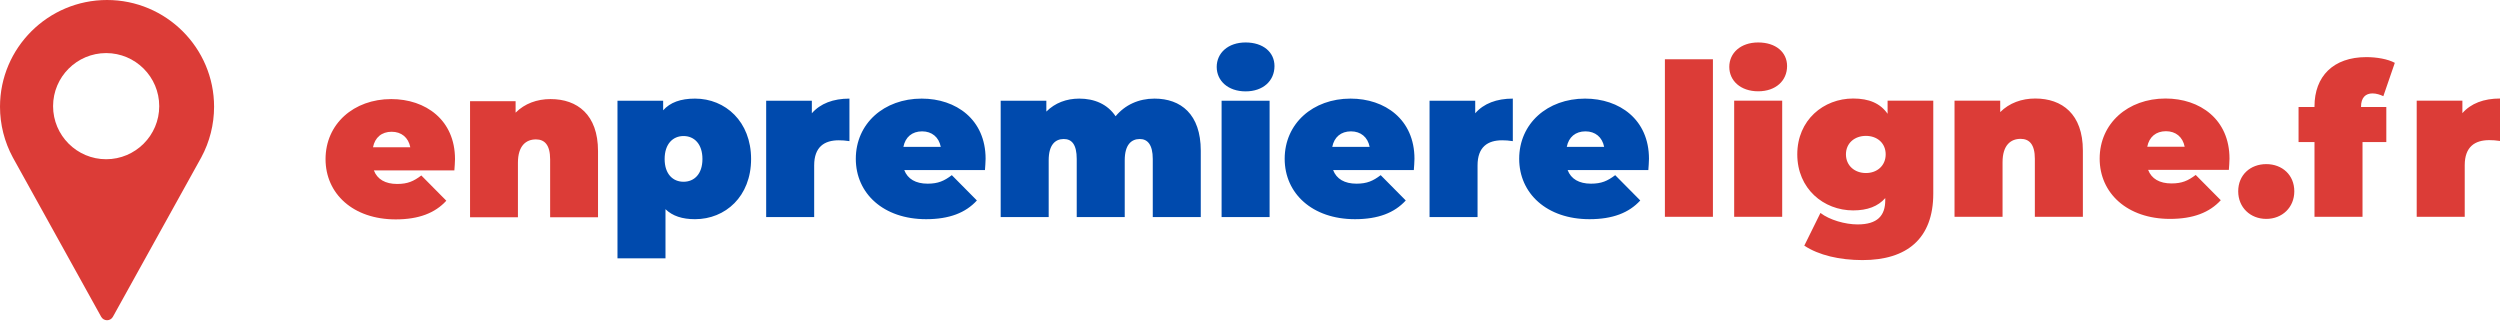
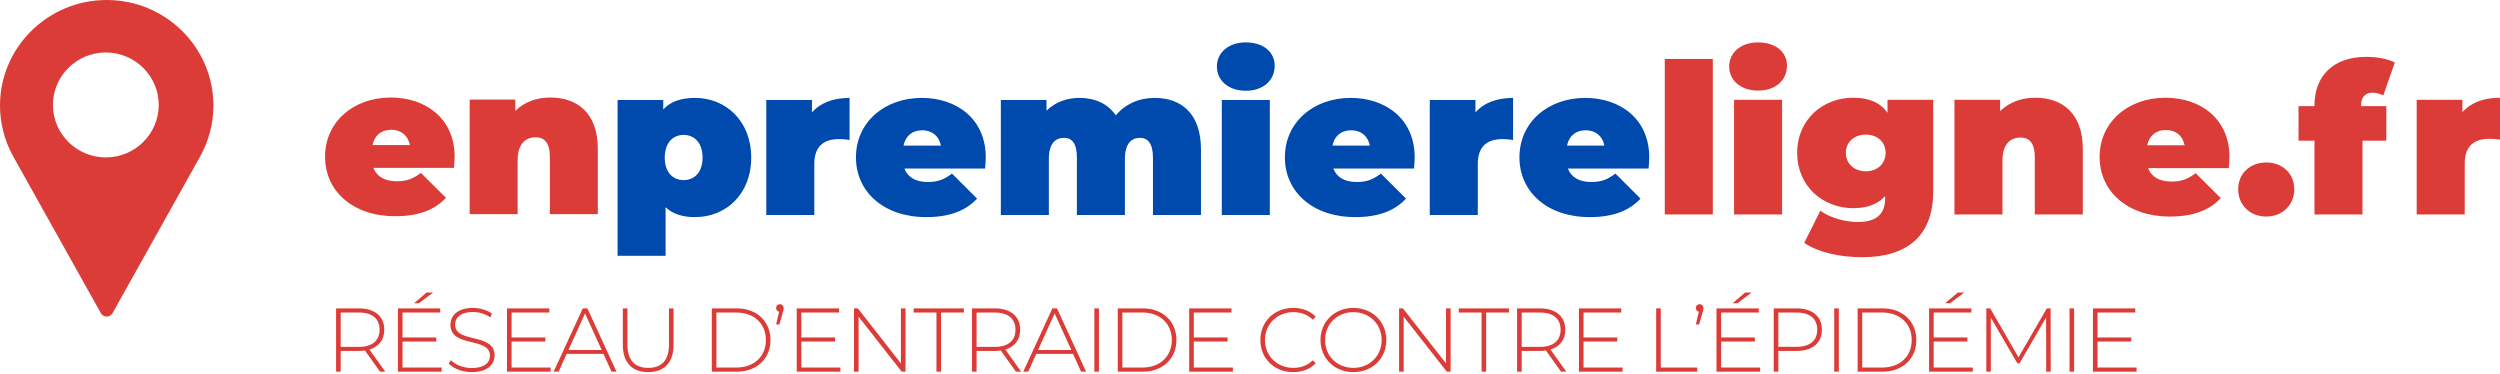
- <svg xmlns="http://www.w3.org/2000/svg" viewBox="0 0 1413 181">
-   <g fill="none" fill-rule="evenodd">
-     <path d="M60.5 0C27.14 0 0 27.066 0 60.333a60.314 60.314 0 007.264 28.672l49.928 90.05A3.778 3.778 0 0060.5 181a3.778 3.778 0 003.308-1.944l49.947-90.08A60.308 60.308 0 00121 60.332C121 27.066 93.86 0 60.5 0zM60 90c-16.542 0-30-13.458-30-30s13.458-30 30-30 30 13.458 30 30-13.458 30-30 30z" fill="#DC3C37" fill-rule="nonzero" />
-     <path d="M257.168 89.94c0 1.919-.24 4.437-.36 6.356h-45.505c1.916 5.037 6.467 7.676 13.173 7.676 5.987 0 9.34-1.56 13.652-4.797l14.13 14.271c-6.347 6.956-15.567 10.554-28.62 10.554C199.568 124 184 109.489 184 89.94 184 70.032 199.927 56 221.123 56c19.4 0 36.045 11.753 36.045 33.94zm-35.806-15.47c-5.628 0-9.46 3.237-10.538 8.754H231.9c-1.077-5.517-5.03-8.755-10.538-8.755zM311.176 56C326.264 56 338 64.755 338 85.383V122.8h-27.064V90.06c0-8.155-3.113-11.273-8.023-11.273-5.509 0-10.179 3.478-10.179 13.192V122.8H265.67V57.199h25.747v6.476C296.567 58.52 303.512 56 311.176 56z" fill="#DC3C37" />
-     <path d="M392.821 55.732c17.168 0 31.695 12.981 31.695 34.136s-14.527 34.016-31.695 34.016c-7.203 0-12.726-1.803-16.688-5.65V146H349V56.934h25.812v5.409c3.962-4.447 9.845-6.611 18.009-6.611zm-6.483 46.997c6.003 0 10.685-4.327 10.685-12.861s-4.682-12.981-10.685-12.981-10.685 4.447-10.685 12.981c0 8.534 4.682 12.861 10.685 12.861zm72.515-38.703c4.802-5.53 12.126-8.294 21.25-8.294v24.04c-2.401-.361-4.082-.481-6.003-.481-8.164 0-13.927 3.726-13.927 14.183v29.208H433.04V56.934h25.813v7.092zm98.207 25.722c0 1.923-.24 4.447-.36 6.37h-45.622c1.92 5.049 6.483 7.693 13.206 7.693 6.003 0 9.365-1.563 13.687-4.808l14.167 14.303c-6.363 6.972-15.608 10.578-28.694 10.578-24.132 0-39.74-14.544-39.74-34.136 0-19.953 15.968-34.016 37.219-34.016 19.449 0 36.137 11.78 36.137 34.016zm-35.897-15.506c-5.643 0-9.485 3.246-10.565 8.775h21.13c-1.08-5.53-5.043-8.775-10.565-8.775zm131.343-18.51c14.887 0 26.172 8.774 26.172 29.448v37.502h-27.133V89.868c0-8.173-3.001-11.299-7.323-11.299-4.803 0-8.524 3.246-8.524 12.02v32.093h-27.133V89.868c0-8.173-2.762-11.299-7.324-11.299-4.802 0-8.524 3.246-8.524 12.02v32.093h-27.133V56.934h25.812v6.13c4.923-4.928 11.406-7.332 18.61-7.332 8.523 0 15.967 3.125 20.53 9.976 5.282-6.37 12.965-9.976 21.97-9.976zm51.505-4.087c-9.965 0-16.328-6.01-16.328-13.822 0-7.813 6.363-13.823 16.328-13.823 9.964 0 16.327 5.53 16.327 13.342 0 8.293-6.363 14.303-16.327 14.303zm-13.567 71.037V56.934h27.133v65.748h-27.133zm109.012-32.934c0 1.923-.24 4.447-.36 6.37h-45.622c1.921 5.049 6.483 7.693 13.207 7.693 6.002 0 9.364-1.563 13.686-4.808l14.167 14.303c-6.363 6.972-15.608 10.578-28.694 10.578-24.131 0-39.739-14.544-39.739-34.136 0-19.953 15.968-34.016 37.218-34.016 19.45 0 36.137 11.78 36.137 34.016zM763.56 74.242c-5.643 0-9.484 3.246-10.565 8.775h21.13c-1.08-5.53-5.042-8.775-10.565-8.775zm70.234-10.216c4.802-5.53 12.126-8.294 21.25-8.294v24.04c-2.401-.361-4.082-.481-6.003-.481-8.164 0-13.927 3.726-13.927 14.183v29.208H807.98V56.934h25.813v7.092zM932 89.748c0 1.923-.24 4.447-.36 6.37h-45.622c1.92 5.049 6.483 7.693 13.206 7.693 6.003 0 9.365-1.563 13.687-4.808l14.167 14.303c-6.363 6.972-15.608 10.578-28.694 10.578-24.132 0-39.74-14.544-39.74-34.136 0-19.953 15.968-34.016 37.219-34.016 19.449 0 36.137 11.78 36.137 34.016zm-35.897-15.506c-5.643 0-9.485 3.246-10.565 8.775h21.13c-1.08-5.53-5.043-8.775-10.565-8.775z" fill="#004AAD" />
-     <path d="M941 122.52V33.48h27.143v89.04H941zm52.725-70.92c-9.969 0-16.334-6-16.334-13.8 0-7.8 6.365-13.8 16.334-13.8 9.968 0 16.334 5.52 16.334 13.32 0 8.28-6.366 14.28-16.334 14.28zm-13.572 70.92V56.88h27.143v65.64h-27.143zm86.714-65.64h25.822v52.56c0 25.44-14.893 37.56-39.994 37.56-12.971 0-24.741-2.76-32.908-8.16l9.128-18.48c5.164 3.96 13.931 6.48 21.017 6.48 11.17 0 15.614-4.92 15.614-13.68v-1.2c-4.084 4.68-10.089 6.96-18.136 6.96-16.694 0-31.587-12.24-31.587-31.68 0-19.44 14.893-31.56 31.587-31.56 9.008 0 15.373 2.76 19.457 8.64v-7.44zm-12.25 40.92c6.365 0 11.169-4.2 11.169-10.56s-4.804-10.44-11.17-10.44c-6.365 0-11.29 4.08-11.29 10.44 0 6.36 4.925 10.56 11.29 10.56zm95.72-42.12c15.133 0 26.903 8.76 26.903 29.4v37.44h-27.143V89.76c0-8.16-3.122-11.28-8.047-11.28-5.524 0-10.208 3.48-10.208 13.2v30.84h-27.143V56.88h25.822v6.48c5.164-5.16 12.13-7.68 19.816-7.68zm109.773 33.96c0 1.92-.24 4.44-.36 6.36h-45.639c1.922 5.04 6.486 7.68 13.212 7.68 6.005 0 9.368-1.56 13.691-4.8l14.172 14.28c-6.365 6.96-15.613 10.56-28.704 10.56-24.14 0-39.754-14.52-39.754-34.08 0-19.92 15.974-33.96 37.232-33.96 19.456 0 36.15 11.76 36.15 33.96zm-35.91-15.48c-5.645 0-9.488 3.24-10.569 8.76h21.138c-1.081-5.52-5.044-8.76-10.569-8.76zm56.688 49.56c-9.008 0-15.853-6.48-15.853-15.6 0-9.24 6.845-15.36 15.853-15.36s15.853 6.12 15.853 15.36c0 9.12-6.845 15.6-15.853 15.6zm53.565-63.36v.12h14.293v19.8h-13.452v42.24h-27.143V80.28h-9.007v-19.8h9.007v-.36c0-16.92 10.57-27.84 29.305-27.84 5.765 0 12.13 1.08 16.094 3.24l-6.486 18.84c-1.801-.84-3.963-1.56-6.125-1.56-3.843 0-6.486 2.28-6.486 7.56zm57.289 3.6c4.804-5.52 12.13-8.28 21.258-8.28v24c-2.402-.36-4.083-.48-6.005-.48-8.167 0-13.932 3.72-13.932 14.16v29.16h-27.143V56.88h25.822v7.08z" fill="#DC3C37" />
+ <svg xmlns="http://www.w3.org/2000/svg" width="1769px" height="264px" viewBox="0 0 1769 264" version="1.1">
+   <g stroke="none" stroke-width="1" fill="none" fill-rule="evenodd">
+     <path d="M75.5,0 C33.87,0 0,33.496 0,74.667 C0,87.026 3.125,99.281 9.064,110.15 L71.371,221.594 C72.201,223.079 73.781,224 75.5,224 C77.219,224 78.799,223.079 79.629,221.594 L141.959,110.113 C147.875,99.281 151,87.026 151,74.666 C151,33.496 117.13,0 75.5,0 Z M74.876,111.381 C54.233,111.381 37.438,94.726 37.438,74.254 C37.438,53.783 54.233,37.127 74.876,37.127 C95.519,37.127 112.314,53.783 112.314,74.254 C112.314,94.726 95.519,111.381 74.876,111.381 Z" id="Shape" fill="#DC3C37" fill-rule="nonzero" />
+     <path d="M321.698,110.926 C321.698,113.296 321.397,116.407 321.247,118.778 L264.218,118.778 C266.619,125 272.322,128.259 280.726,128.259 C288.23,128.259 292.432,126.333 297.835,122.333 L315.544,139.963 C307.59,148.556 296.034,153 279.676,153 C249.51,153 230,135.074 230,110.926 C230,86.333 249.96,69 276.524,69 C300.837,69 321.698,83.519 321.698,110.926 Z M276.824,91.815 C269.771,91.815 264.968,95.815 263.617,102.63 L290.031,102.63 C288.68,95.815 283.728,91.815 276.824,91.815 Z M389.383,69 C408.292,69 423,79.815 423,105.296 L423,151.519 L389.082,151.519 L389.082,111.074 C389.082,101 385.18,97.148 379.027,97.148 C372.124,97.148 366.271,101.444 366.271,113.444 L366.271,151.519 L332.353,151.519 L332.353,70.481 L364.62,70.481 L364.62,78.481 C371.073,72.111 379.778,69 389.383,69 Z" id="en" fill="#DC3C37" />
+     <path d="M491.87,69.275 C513.367,69.275 531.557,85.342 531.557,111.525 C531.557,137.708 513.367,153.627 491.87,153.627 C482.85,153.627 475.935,151.395 470.974,146.634 L470.974,181 L437,181 L437,70.763 L469.321,70.763 L469.321,77.457 C474.282,71.953 481.648,69.275 491.87,69.275 Z M483.752,127.443 C491.269,127.443 497.132,122.088 497.132,111.525 C497.132,100.963 491.269,95.458 483.752,95.458 C476.236,95.458 470.373,100.963 470.373,111.525 C470.373,122.088 476.236,127.443 483.752,127.443 Z M574.551,79.54 C580.565,72.697 589.735,69.275 601.16,69.275 L601.16,99.029 C598.153,98.582 596.049,98.433 593.643,98.433 C583.421,98.433 576.205,103.045 576.205,115.988 L576.205,152.139 L542.231,152.139 L542.231,70.763 L574.551,70.763 L574.551,79.54 Z M697.521,111.376 C697.521,113.757 697.22,116.881 697.07,119.261 L639.945,119.261 C642.35,125.509 648.063,128.782 656.481,128.782 C663.998,128.782 668.207,126.848 673.619,122.832 L691.357,140.535 C683.39,149.164 671.815,153.627 655.429,153.627 C625.213,153.627 605.67,135.626 605.67,111.376 C605.67,86.681 625.664,69.275 652.272,69.275 C676.625,69.275 697.521,83.854 697.521,111.376 Z M652.572,92.185 C645.507,92.185 640.696,96.202 639.343,103.045 L665.801,103.045 C664.449,96.202 659.488,92.185 652.572,92.185 Z M817.033,69.275 C835.674,69.275 849.805,80.135 849.805,105.723 L849.805,152.139 L815.83,152.139 L815.83,111.525 C815.83,101.409 812.072,97.541 806.66,97.541 C800.647,97.541 795.987,101.558 795.987,112.418 L795.987,152.139 L762.012,152.139 L762.012,111.525 C762.012,101.409 758.555,97.541 752.842,97.541 C746.829,97.541 742.169,101.558 742.169,112.418 L742.169,152.139 L708.194,152.139 L708.194,70.763 L740.515,70.763 L740.515,78.35 C746.679,72.25 754.797,69.275 763.816,69.275 C774.49,69.275 783.81,73.143 789.523,81.623 C796.137,73.738 805.758,69.275 817.033,69.275 Z M881.524,64.217 C869.047,64.217 861.079,56.778 861.079,47.108 C861.079,37.438 869.047,30 881.524,30 C894.002,30 901.969,36.843 901.969,46.513 C901.969,56.778 894.002,64.217 881.524,64.217 Z M864.537,152.139 L864.537,70.763 L898.512,70.763 L898.512,152.139 L864.537,152.139 Z M1001.036,111.376 C1001.036,113.757 1000.736,116.881 1000.585,119.261 L943.46,119.261 C945.865,125.509 951.578,128.782 959.996,128.782 C967.513,128.782 971.722,126.848 977.134,122.832 L994.873,140.535 C986.905,149.164 975.33,153.627 958.944,153.627 C928.728,153.627 909.185,135.626 909.185,111.376 C909.185,86.681 929.179,69.275 955.787,69.275 C980.14,69.275 1001.036,83.854 1001.036,111.376 Z M956.088,92.185 C949.022,92.185 944.212,96.202 942.859,103.045 L969.317,103.045 C967.964,96.202 963.003,92.185 956.088,92.185 Z M1044.03,79.54 C1050.044,72.697 1059.214,69.275 1070.639,69.275 L1070.639,99.029 C1067.632,98.582 1065.528,98.433 1063.122,98.433 C1052.9,98.433 1045.684,103.045 1045.684,115.988 L1045.684,152.139 L1011.71,152.139 L1011.71,70.763 L1044.03,70.763 L1044.03,79.54 Z M1167,111.376 C1167,113.757 1166.699,116.881 1166.549,119.261 L1109.424,119.261 C1111.829,125.509 1117.542,128.782 1125.96,128.782 C1133.477,128.782 1137.686,126.848 1143.098,122.832 L1160.836,140.535 C1152.869,149.164 1141.294,153.627 1124.908,153.627 C1094.692,153.627 1075.149,135.626 1075.149,111.376 C1075.149,86.681 1095.142,69.275 1121.751,69.275 C1146.104,69.275 1167,83.854 1167,111.376 Z M1122.051,92.185 C1114.986,92.185 1110.175,96.202 1108.822,103.045 L1135.28,103.045 C1133.928,96.202 1128.967,92.185 1122.051,92.185 Z" id="premiere" fill="#004AAD" />
+     <path d="M1178,151.748 L1178,41.715 L1211.986,41.715 L1211.986,151.748 L1178,151.748 Z M1244.018,64.107 C1231.536,64.107 1223.566,56.693 1223.566,47.054 C1223.566,37.415 1231.536,30 1244.018,30 C1256.499,30 1264.469,36.821 1264.469,46.46 C1264.469,56.693 1256.499,64.107 1244.018,64.107 Z M1227.024,151.748 L1227.024,70.632 L1261.011,70.632 L1261.011,151.748 L1227.024,151.748 Z M1335.6,70.632 L1367.932,70.632 L1367.932,135.584 C1367.932,167.022 1349.285,182 1317.855,182 C1301.614,182 1286.876,178.589 1276.65,171.916 L1288.079,149.079 C1294.546,153.973 1305.524,157.087 1314.396,157.087 C1328.382,157.087 1333.946,151.007 1333.946,140.181 L1333.946,138.699 C1328.833,144.482 1321.314,147.3 1311.238,147.3 C1290.335,147.3 1271.688,132.174 1271.688,108.15 C1271.688,84.127 1290.335,69.149 1311.238,69.149 C1322.517,69.149 1330.487,72.56 1335.6,79.826 L1335.6,70.632 Z M1320.261,121.2 C1328.231,121.2 1334.247,116.01 1334.247,108.15 C1334.247,100.291 1328.231,95.249 1320.261,95.249 C1312.291,95.249 1306.125,100.291 1306.125,108.15 C1306.125,116.01 1312.291,121.2 1320.261,121.2 Z M1440.115,69.149 C1459.063,69.149 1473.801,79.975 1473.801,105.481 L1473.801,151.748 L1439.814,151.748 L1439.814,111.264 C1439.814,101.18 1435.905,97.325 1429.739,97.325 C1422.821,97.325 1416.956,101.625 1416.956,113.637 L1416.956,151.748 L1382.97,151.748 L1382.97,70.632 L1415.302,70.632 L1415.302,78.64 C1421.769,72.263 1430.491,69.149 1440.115,69.149 Z M1577.564,111.116 C1577.564,113.489 1577.263,116.603 1577.113,118.976 L1519.968,118.976 C1522.374,125.204 1528.089,128.466 1536.51,128.466 C1544.029,128.466 1548.24,126.539 1553.653,122.535 L1571.398,140.181 C1563.428,148.782 1551.849,153.231 1535.457,153.231 C1505.231,153.231 1485.681,135.288 1485.681,111.116 C1485.681,86.5 1505.682,69.149 1532.299,69.149 C1556.661,69.149 1577.564,83.682 1577.564,111.116 Z M1532.6,91.986 C1525.532,91.986 1520.72,95.99 1519.366,102.812 L1545.834,102.812 C1544.48,95.99 1539.518,91.986 1532.6,91.986 Z M1603.58,153.231 C1592.302,153.231 1583.73,145.223 1583.73,133.953 C1583.73,122.535 1592.302,114.972 1603.58,114.972 C1614.859,114.972 1623.431,122.535 1623.431,133.953 C1623.431,145.223 1614.859,153.231 1603.58,153.231 Z M1670.65,74.933 L1670.65,75.081 L1688.546,75.081 L1688.546,99.549 L1671.703,99.549 L1671.703,151.748 L1637.717,151.748 L1637.717,99.549 L1626.438,99.549 L1626.438,75.081 L1637.717,75.081 L1637.717,74.636 C1637.717,53.727 1650.95,40.232 1674.41,40.232 C1681.628,40.232 1689.598,41.567 1694.561,44.236 L1686.44,67.518 C1684.185,66.48 1681.478,65.59 1678.771,65.59 C1673.959,65.59 1670.65,68.408 1670.65,74.933 Z M1742.382,79.381 C1748.398,72.56 1757.571,69.149 1769,69.149 L1769,98.808 C1765.992,98.363 1763.887,98.215 1761.481,98.215 C1751.255,98.215 1744.037,102.812 1744.037,115.713 L1744.037,151.748 L1710.05,151.748 L1710.05,70.632 L1742.382,70.632 L1742.382,79.381 Z" id="ligne.fr" fill="#DC3C37" />
+     <path d="M272.624,263 L268.912,263 L258.224,248.024 C256.816,248.216 255.408,248.344 253.872,248.344 L241.072,248.344 L241.072,263 L237.808,263 L237.808,218.2 L253.872,218.2 C265.136,218.2 271.92,223.832 271.92,233.304 C271.92,240.408 268.08,245.336 261.424,247.32 L272.624,263 Z M241.072,245.464 L253.872,245.464 C263.472,245.464 268.592,240.984 268.592,233.304 C268.592,225.56 263.472,221.144 253.872,221.144 L241.072,221.144 L241.072,245.464 Z M306.473,207 L296.425,214.552 L292.969,214.552 L301.865,207 L306.473,207 Z M284.841,260.056 L312.489,260.056 L312.489,263 L281.577,263 L281.577,218.2 L311.529,218.2 L311.529,221.144 L284.841,221.144 L284.841,238.808 L308.713,238.808 L308.713,241.688 L284.841,241.688 L284.841,260.056 Z M333.858,263.32 C327.202,263.32 320.802,260.824 317.538,257.24 L319.01,254.808 C322.082,258.008 327.778,260.44 333.794,260.44 C342.754,260.44 346.722,256.536 346.722,251.672 C346.722,238.232 318.754,246.296 318.754,229.784 C318.754,223.448 323.618,217.88 334.626,217.88 C339.554,217.88 344.674,219.416 348.13,221.912 L346.914,224.536 C343.202,221.976 338.658,220.76 334.626,220.76 C325.922,220.76 322.018,224.792 322.018,229.72 C322.018,243.16 349.986,235.224 349.986,251.48 C349.986,257.816 344.93,263.32 333.858,263.32 Z M362.011,260.056 L389.659,260.056 L389.659,263 L358.747,263 L358.747,218.2 L388.699,218.2 L388.699,221.144 L362.011,221.144 L362.011,238.808 L385.883,238.808 L385.883,241.688 L362.011,241.688 L362.011,260.056 Z M432.724,263 L426.964,250.392 L400.98,250.392 L395.284,263 L391.764,263 L412.372,218.2 L415.636,218.2 L436.244,263 L432.724,263 Z M402.26,247.64 L425.748,247.64 L413.972,221.784 L402.26,247.64 Z M458.636,263.32 C447.5,263.32 440.716,256.792 440.716,243.992 L440.716,218.2 L443.98,218.2 L443.98,243.864 C443.98,255.064 449.356,260.312 458.7,260.312 C468.044,260.312 473.356,255.064 473.356,243.864 L473.356,218.2 L476.62,218.2 L476.62,243.992 C476.62,256.792 469.772,263.32 458.636,263.32 Z M503.678,263 L503.678,218.2 L521.406,218.2 C535.614,218.2 545.214,227.544 545.214,240.6 C545.214,253.656 535.614,263 521.406,263 L503.678,263 Z M506.942,260.056 L521.15,260.056 C533.822,260.056 541.95,251.992 541.95,240.6 C541.95,229.208 533.822,221.144 521.15,221.144 L506.942,221.144 L506.942,260.056 Z M551.863,215.256 C553.463,215.256 554.551,216.536 554.551,217.944 C554.551,218.904 554.359,219.544 553.975,220.888 L551.479,229.592 L549.175,229.592 L551.287,220.568 C550.007,220.248 549.175,219.288 549.175,217.944 C549.175,216.408 550.327,215.256 551.863,215.256 Z M567.024,260.056 L594.672,260.056 L594.672,263 L563.76,263 L563.76,218.2 L593.712,218.2 L593.712,221.144 L567.024,221.144 L567.024,238.808 L590.896,238.808 L590.896,241.688 L567.024,241.688 L567.024,260.056 Z M637.481,218.2 L640.745,218.2 L640.745,263 L638.057,263 L607.529,224.088 L607.529,263 L604.265,263 L604.265,218.2 L607.017,218.2 L637.481,257.112 L637.481,218.2 Z M662.626,263 L662.626,221.144 L646.498,221.144 L646.498,218.2 L682.018,218.2 L682.018,221.144 L665.89,221.144 L665.89,263 L662.626,263 Z M722.587,263 L718.875,263 L708.187,248.024 C706.779,248.216 705.371,248.344 703.835,248.344 L691.035,248.344 L691.035,263 L687.771,263 L687.771,218.2 L703.835,218.2 C715.099,218.2 721.883,223.832 721.883,233.304 C721.883,240.408 718.043,245.336 711.387,247.32 L722.587,263 Z M691.035,245.464 L703.835,245.464 C713.435,245.464 718.555,240.984 718.555,233.304 C718.555,225.56 713.435,221.144 703.835,221.144 L691.035,221.144 L691.035,245.464 Z M765.012,263 L759.252,250.392 L733.268,250.392 L727.572,263 L724.052,263 L744.66,218.2 L747.924,218.2 L768.532,263 L765.012,263 Z M734.548,247.64 L758.036,247.64 L746.26,221.784 L734.548,247.64 Z M774.348,263 L774.348,218.2 L777.612,218.2 L777.612,263 L774.348,263 Z M790.917,263 L790.917,218.2 L808.645,218.2 C822.853,218.2 832.453,227.544 832.453,240.6 C832.453,253.656 822.853,263 808.645,263 L790.917,263 Z M794.181,260.056 L808.389,260.056 C821.061,260.056 829.189,251.992 829.189,240.6 C829.189,229.208 821.061,221.144 808.389,221.144 L794.181,221.144 L794.181,260.056 Z M844.734,260.056 L872.382,260.056 L872.382,263 L841.47,263 L841.47,218.2 L871.422,218.2 L871.422,221.144 L844.734,221.144 L844.734,238.808 L868.606,238.808 L868.606,241.688 L844.734,241.688 L844.734,260.056 Z M915.056,263.32 C901.744,263.32 891.824,253.656 891.824,240.6 C891.824,227.544 901.744,217.88 915.056,217.88 C921.392,217.88 927.088,219.928 930.992,224.088 L928.944,226.2 C925.104,222.424 920.432,220.888 915.184,220.888 C903.728,220.888 895.088,229.336 895.088,240.6 C895.088,251.864 903.728,260.312 915.184,260.312 C920.432,260.312 925.104,258.712 928.944,254.936 L930.992,257.048 C927.088,261.208 921.392,263.32 915.056,263.32 Z M957.673,263.32 C944.297,263.32 934.377,253.592 934.377,240.6 C934.377,227.608 944.297,217.88 957.673,217.88 C970.985,217.88 980.969,227.544 980.969,240.6 C980.969,253.656 970.985,263.32 957.673,263.32 Z M957.673,260.312 C969.065,260.312 977.641,251.928 977.641,240.6 C977.641,229.272 969.065,220.888 957.673,220.888 C946.217,220.888 937.641,229.272 937.641,240.6 C937.641,251.928 946.217,260.312 957.673,260.312 Z M1023.202,218.2 L1026.466,218.2 L1026.466,263 L1023.778,263 L993.25,224.088 L993.25,263 L989.986,263 L989.986,218.2 L992.738,218.2 L1023.202,257.112 L1023.202,218.2 Z M1048.347,263 L1048.347,221.144 L1032.219,221.144 L1032.219,218.2 L1067.739,218.2 L1067.739,221.144 L1051.611,221.144 L1051.611,263 L1048.347,263 Z M1108.308,263 L1104.596,263 L1093.908,248.024 C1092.5,248.216 1091.092,248.344 1089.556,248.344 L1076.756,248.344 L1076.756,263 L1073.492,263 L1073.492,218.2 L1089.556,218.2 C1100.82,218.2 1107.604,223.832 1107.604,233.304 C1107.604,240.408 1103.764,245.336 1097.108,247.32 L1108.308,263 Z M1076.756,245.464 L1089.556,245.464 C1099.156,245.464 1104.276,240.984 1104.276,233.304 C1104.276,225.56 1099.156,221.144 1089.556,221.144 L1076.756,221.144 L1076.756,245.464 Z M1120.524,260.056 L1148.172,260.056 L1148.172,263 L1117.26,263 L1117.26,218.2 L1147.212,218.2 L1147.212,221.144 L1120.524,221.144 L1120.524,238.808 L1144.396,238.808 L1144.396,241.688 L1120.524,241.688 L1120.524,260.056 Z M1171.902,263 L1171.902,218.2 L1175.166,218.2 L1175.166,260.056 L1200.958,260.056 L1200.958,263 L1171.902,263 Z M1202.679,215.256 C1204.279,215.256 1205.367,216.536 1205.367,217.944 C1205.367,218.904 1205.175,219.544 1204.791,220.888 L1202.295,229.592 L1199.991,229.592 L1202.103,220.568 C1200.823,220.248 1199.991,219.288 1199.991,217.944 C1199.991,216.408 1201.143,215.256 1202.679,215.256 Z M1239.472,207 L1229.424,214.552 L1225.968,214.552 L1234.864,207 L1239.472,207 Z M1217.84,260.056 L1245.488,260.056 L1245.488,263 L1214.576,263 L1214.576,218.2 L1244.528,218.2 L1244.528,221.144 L1217.84,221.144 L1217.84,238.808 L1241.712,238.808 L1241.712,241.688 L1217.84,241.688 L1217.84,260.056 Z M1271.145,218.2 C1282.409,218.2 1289.193,223.832 1289.193,233.304 C1289.193,242.712 1282.409,248.344 1271.145,248.344 L1258.345,248.344 L1258.345,263 L1255.081,263 L1255.081,218.2 L1271.145,218.2 Z M1271.145,245.4 C1280.745,245.4 1285.865,240.984 1285.865,233.304 C1285.865,225.56 1280.745,221.144 1271.145,221.144 L1258.345,221.144 L1258.345,245.4 L1271.145,245.4 Z M1297.89,263 L1297.89,218.2 L1301.154,218.2 L1301.154,263 L1297.89,263 Z M1314.459,263 L1314.459,218.2 L1332.187,218.2 C1346.395,218.2 1355.995,227.544 1355.995,240.6 C1355.995,253.656 1346.395,263 1332.187,263 L1314.459,263 Z M1317.723,260.056 L1331.931,260.056 C1344.603,260.056 1352.731,251.992 1352.731,240.6 C1352.731,229.208 1344.603,221.144 1331.931,221.144 L1317.723,221.144 L1317.723,260.056 Z M1389.908,207 L1379.86,214.552 L1376.404,214.552 L1385.3,207 L1389.908,207 Z M1368.276,260.056 L1395.924,260.056 L1395.924,263 L1365.012,263 L1365.012,218.2 L1394.964,218.2 L1394.964,221.144 L1368.276,221.144 L1368.276,238.808 L1392.148,238.808 L1392.148,241.688 L1368.276,241.688 L1368.276,260.056 Z M1451.084,263 L1447.884,263 L1447.82,224.664 L1429.068,257.048 L1427.468,257.048 L1408.716,224.792 L1408.716,263 L1405.516,263 L1405.516,218.2 L1408.268,218.2 L1428.3,252.824 L1448.332,218.2 L1451.02,218.2 L1451.084,263 Z M1464.389,263 L1464.389,218.2 L1467.653,218.2 L1467.653,263 L1464.389,263 Z M1484.222,260.056 L1511.87,260.056 L1511.87,263 L1480.958,263 L1480.958,218.2 L1510.91,218.2 L1510.91,221.144 L1484.222,221.144 L1484.222,238.808 L1508.094,238.808 L1508.094,241.688 L1484.222,241.688 L1484.222,260.056 Z" id="RÉSEAU-D’ENTRAIDE-CO" fill="#DC3C37" />
  </g>
</svg>
